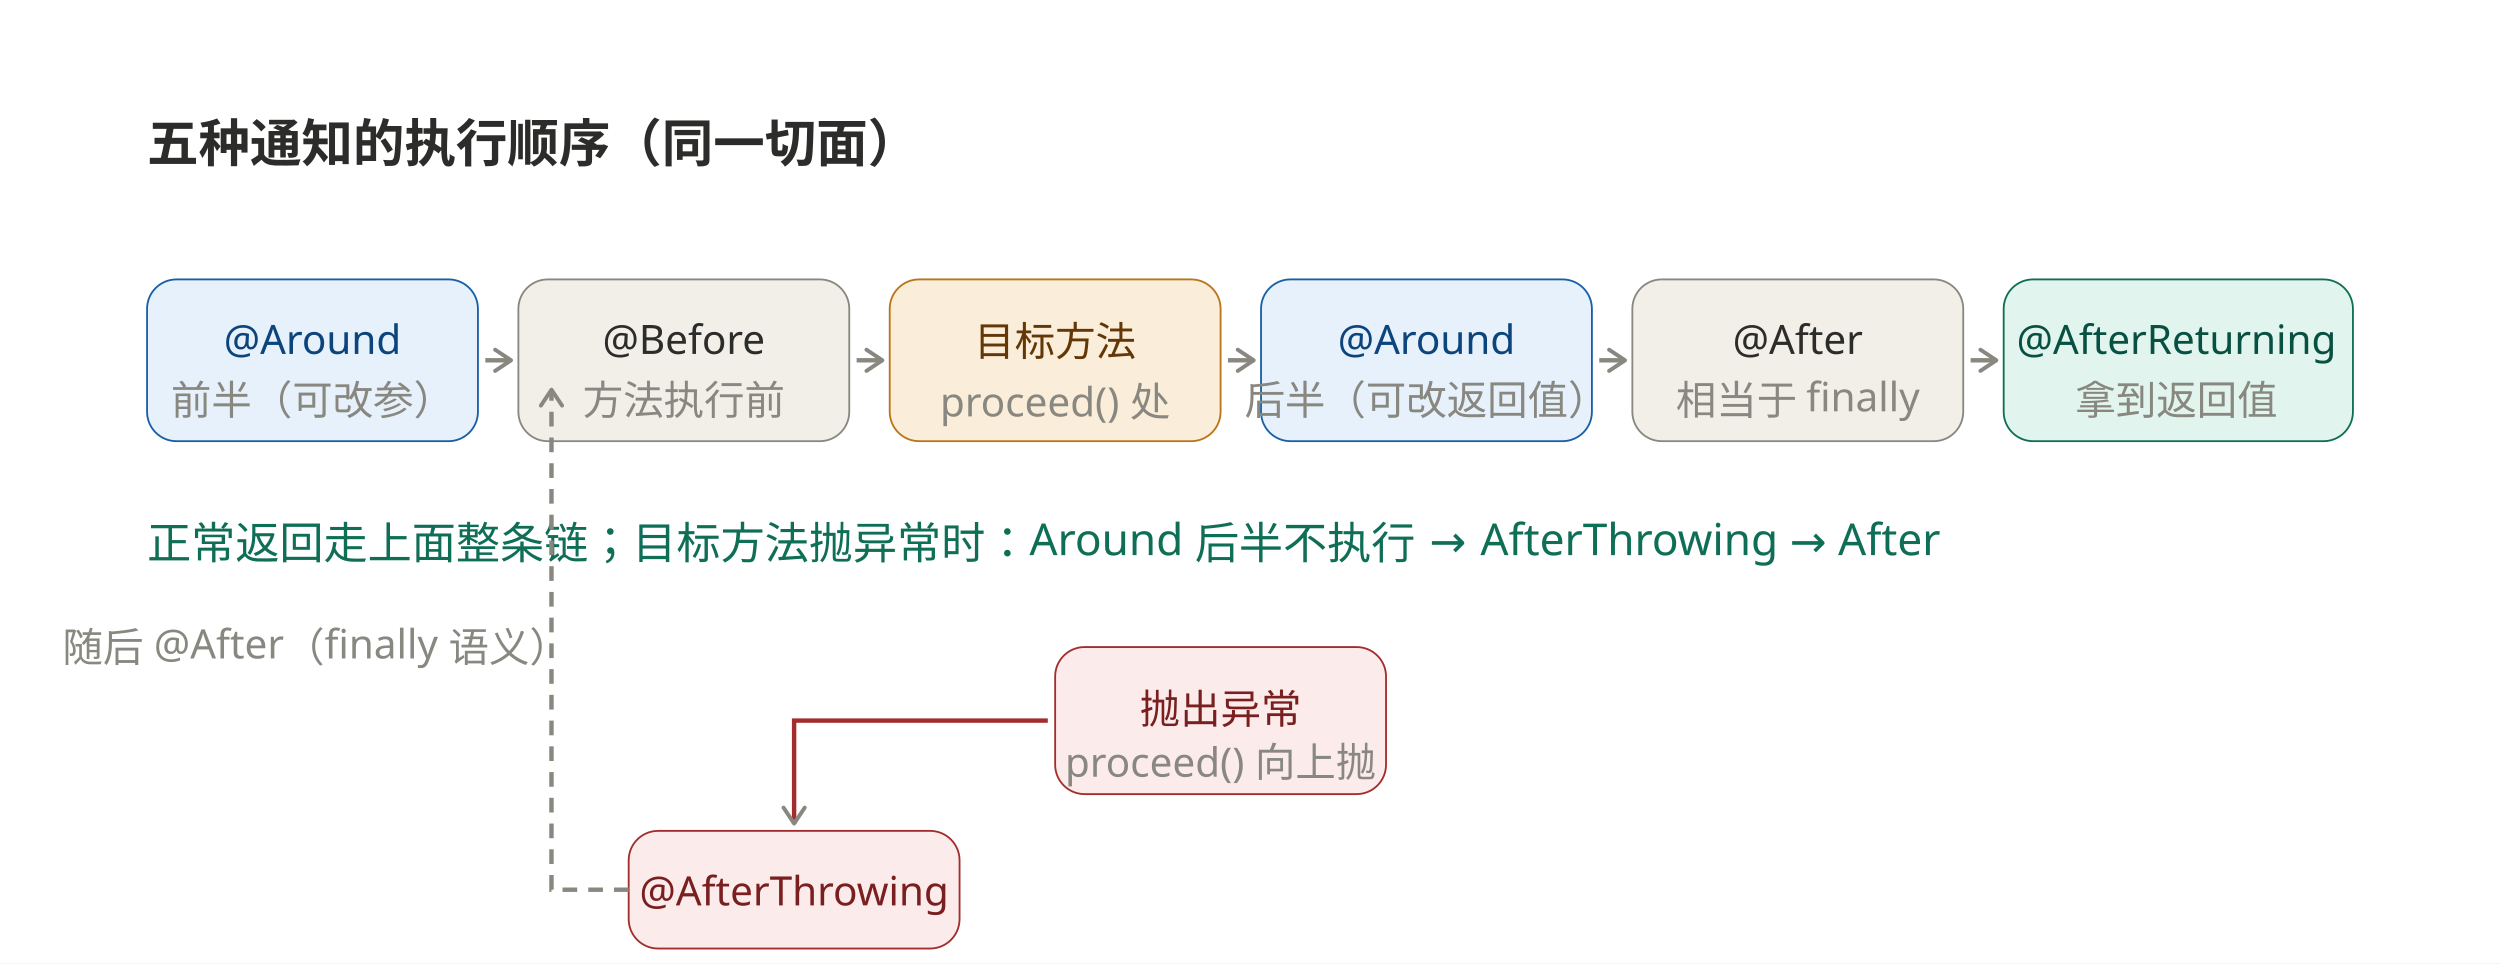
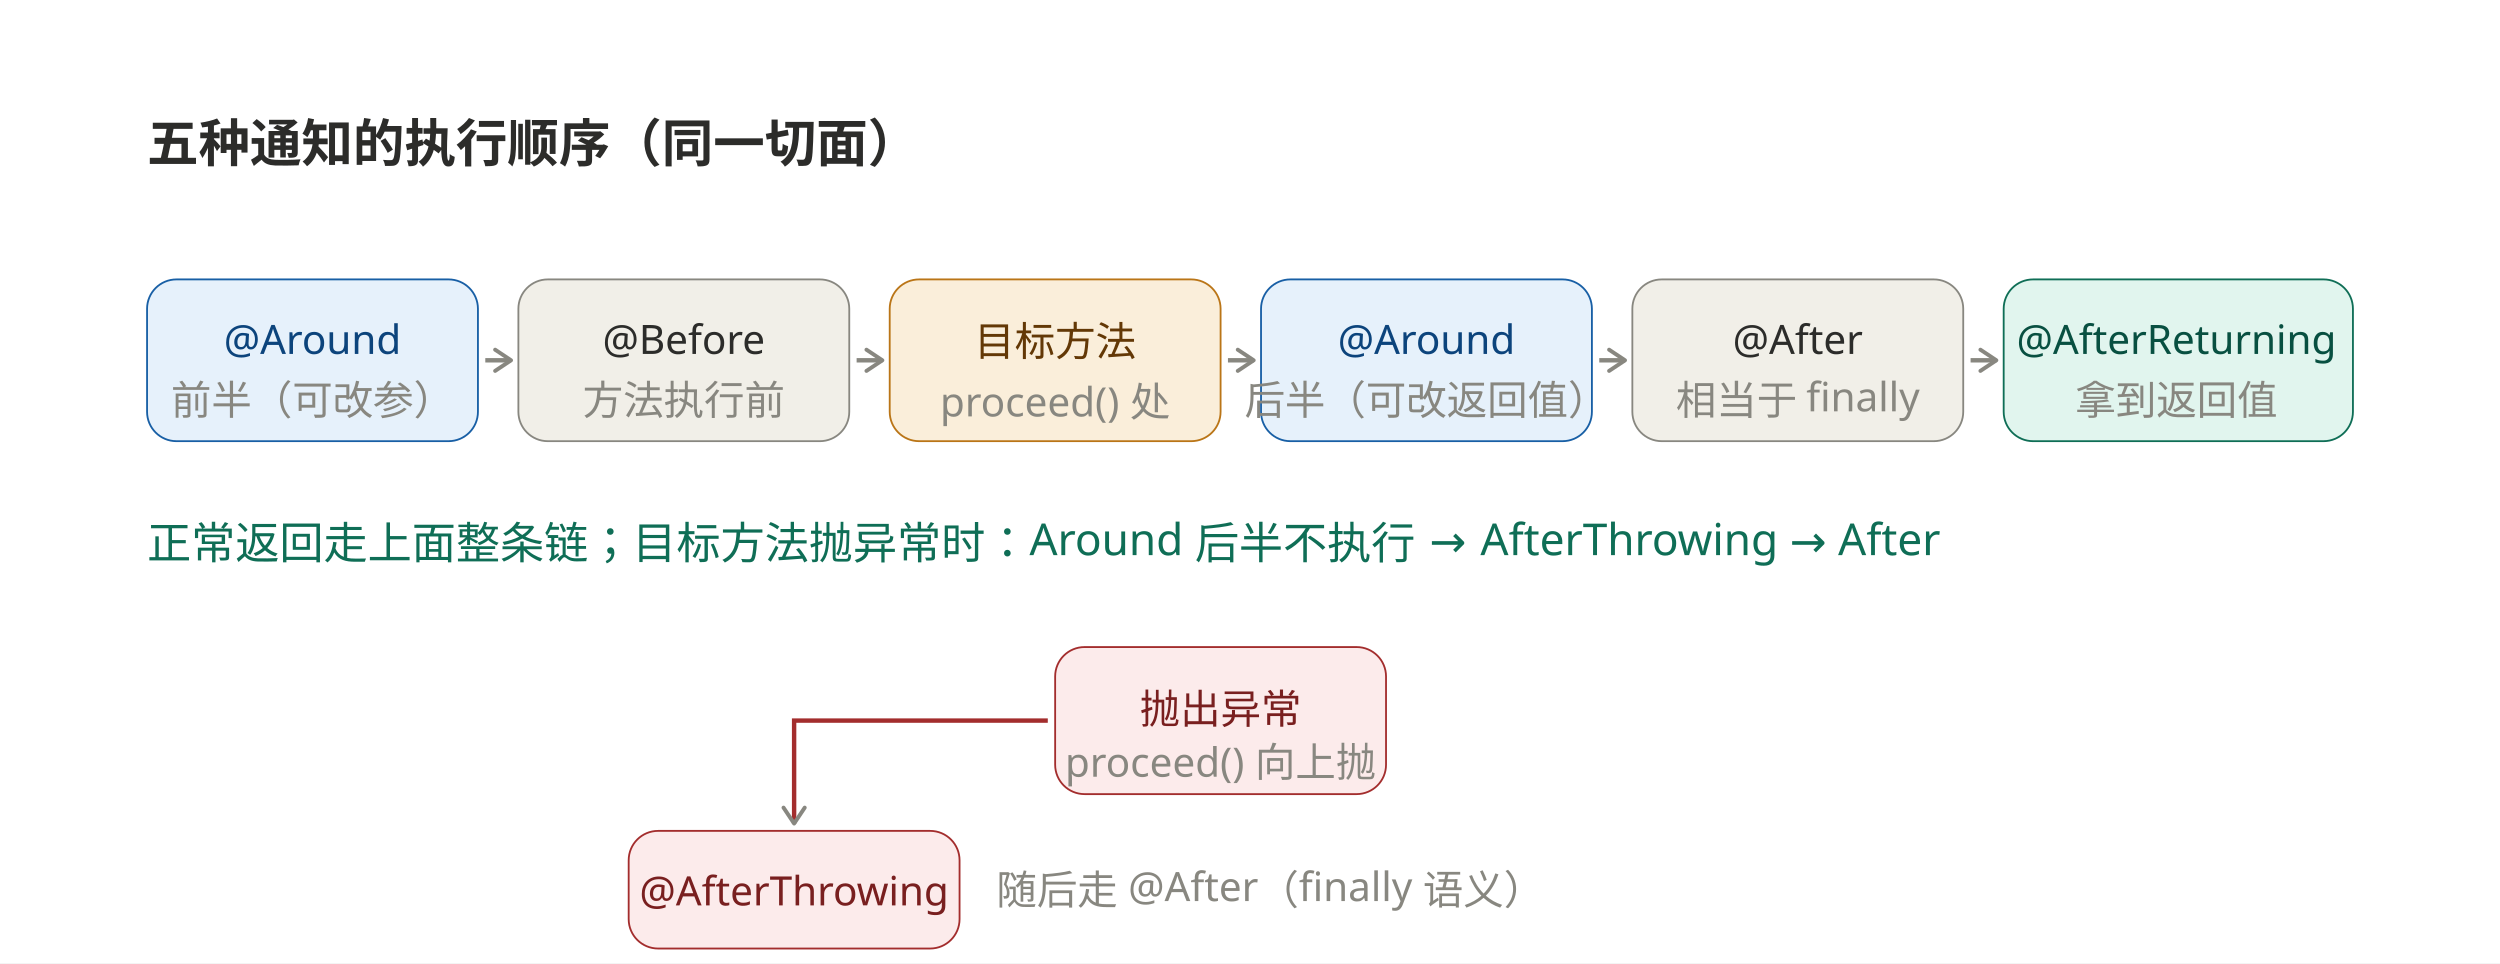
<svg xmlns="http://www.w3.org/2000/svg" width="680" height="262" viewBox="0 0 680 262" font-family="'Microsoft YaHei','PingFang SC',sans-serif">
  <rect width="680" height="262" fill="#ffffff" />
  <defs>
    <marker id="arrowAdvF" viewBox="0 0 10 10" refX="8" refY="5" markerWidth="6" markerHeight="6" orient="auto-start-reverse">
      <path d="M2 1L8 5L2 9" fill="none" stroke="#888780" stroke-width="1.5" stroke-linecap="round" stroke-linejoin="round" />
    </marker>
  </defs>
  <text x="40" y="44" font-size="14" font-weight="bold" fill="#2c2c2a">五种通知的执行顺序（同一切面）</text>
  <rect x="40" y="76" width="90" height="44" rx="8" fill="#e6f1fb" stroke="#185fa5" stroke-width="0.5" />
  <text x="85" y="92" font-size="11" fill="#0c447c" text-anchor="middle" dominant-baseline="central">@Around</text>
  <text x="85" y="108" font-size="11" fill="#888780" text-anchor="middle" dominant-baseline="central">前半（可改参）</text>
  <rect x="141" y="76" width="90" height="44" rx="8" fill="#f1efe8" stroke="#888780" stroke-width="0.5" />
  <text x="186" y="92" font-size="11" fill="#2c2c2a" text-anchor="middle" dominant-baseline="central">@Before</text>
  <text x="186" y="108" font-size="11" fill="#888780" text-anchor="middle" dominant-baseline="central">方法执行前</text>
  <rect x="242" y="76" width="90" height="44" rx="8" fill="#faeeda" stroke="#ba7517" stroke-width="0.5" />
  <text x="287" y="92" font-size="11" fill="#633806" text-anchor="middle" dominant-baseline="central">目标方法</text>
  <text x="287" y="108" font-size="11" fill="#888780" text-anchor="middle" dominant-baseline="central">proceed() 处</text>
  <rect x="343" y="76" width="90" height="44" rx="8" fill="#e6f1fb" stroke="#185fa5" stroke-width="0.5" />
  <text x="388" y="92" font-size="11" fill="#0c447c" text-anchor="middle" dominant-baseline="central">@Around</text>
  <text x="388" y="108" font-size="11" fill="#888780" text-anchor="middle" dominant-baseline="central">后半（可改返回值）</text>
  <rect x="444" y="76" width="90" height="44" rx="8" fill="#f1efe8" stroke="#888780" stroke-width="0.5" />
  <text x="489" y="92" font-size="11" fill="#2c2c2a" text-anchor="middle" dominant-baseline="central">@After</text>
  <text x="489" y="108" font-size="11" fill="#888780" text-anchor="middle" dominant-baseline="central">相当于 finally</text>
  <rect x="545" y="76" width="95" height="44" rx="8" fill="#e1f5ee" stroke="#0f6e56" stroke-width="0.5" />
  <text x="592" y="92" font-size="11" fill="#085041" text-anchor="middle" dominant-baseline="central">@AfterReturning</text>
  <text x="592" y="108" font-size="11" fill="#888780" text-anchor="middle" dominant-baseline="central">拿到返回值</text>
  <path d="M132 98 L139 98" fill="none" stroke="#888780" stroke-width="1.2" marker-end="url(#arrowAdvF)" />
  <path d="M233 98 L240 98" fill="none" stroke="#888780" stroke-width="1.2" marker-end="url(#arrowAdvF)" />
  <path d="M334 98 L341 98" fill="none" stroke="#888780" stroke-width="1.2" marker-end="url(#arrowAdvF)" />
  <path d="M435 98 L442 98" fill="none" stroke="#888780" stroke-width="1.2" marker-end="url(#arrowAdvF)" />
  <path d="M536 98 L543 98" fill="none" stroke="#888780" stroke-width="1.2" marker-end="url(#arrowAdvF)" />
  <text x="40" y="152" font-size="12" fill="#0f6e56">正常返回走上面整条链；目标方法抛异常时：Around 后半不执行 → AfterThrowing → After</text>
  <rect x="287" y="176" width="90" height="40" rx="8" fill="#fcebeb" stroke="#a32d2d" stroke-width="0.5" />
  <text x="332" y="192" font-size="11" fill="#791f1f" text-anchor="middle" dominant-baseline="central">抛出异常</text>
  <text x="332" y="206" font-size="11" fill="#888780" text-anchor="middle" dominant-baseline="central">proceed() 向上抛</text>
  <path d="M285 196 L216 196 L216 224" fill="none" stroke="#a32d2d" stroke-width="1.2" marker-end="url(#arrowAdvF)" />
  <rect x="171" y="226" width="90" height="32" rx="8" fill="#fcebeb" stroke="#a32d2d" stroke-width="0.5" />
  <text x="216" y="242" font-size="11" fill="#791f1f" text-anchor="middle" dominant-baseline="central">@AfterThrowing</text>
-   <path d="M171 242 L150 242 L150 106" fill="none" stroke="#888780" stroke-width="1.2" stroke-dasharray="4 3" marker-end="url(#arrowAdvF)" />
-   <text x="155" y="180" font-size="11" fill="#888780" text-anchor="end">随后 @After（finally 语义）</text>
+   <text x="271" y="246" font-size="11" fill="#888780">随后走 @After（finally 语义）</text>
</svg>
